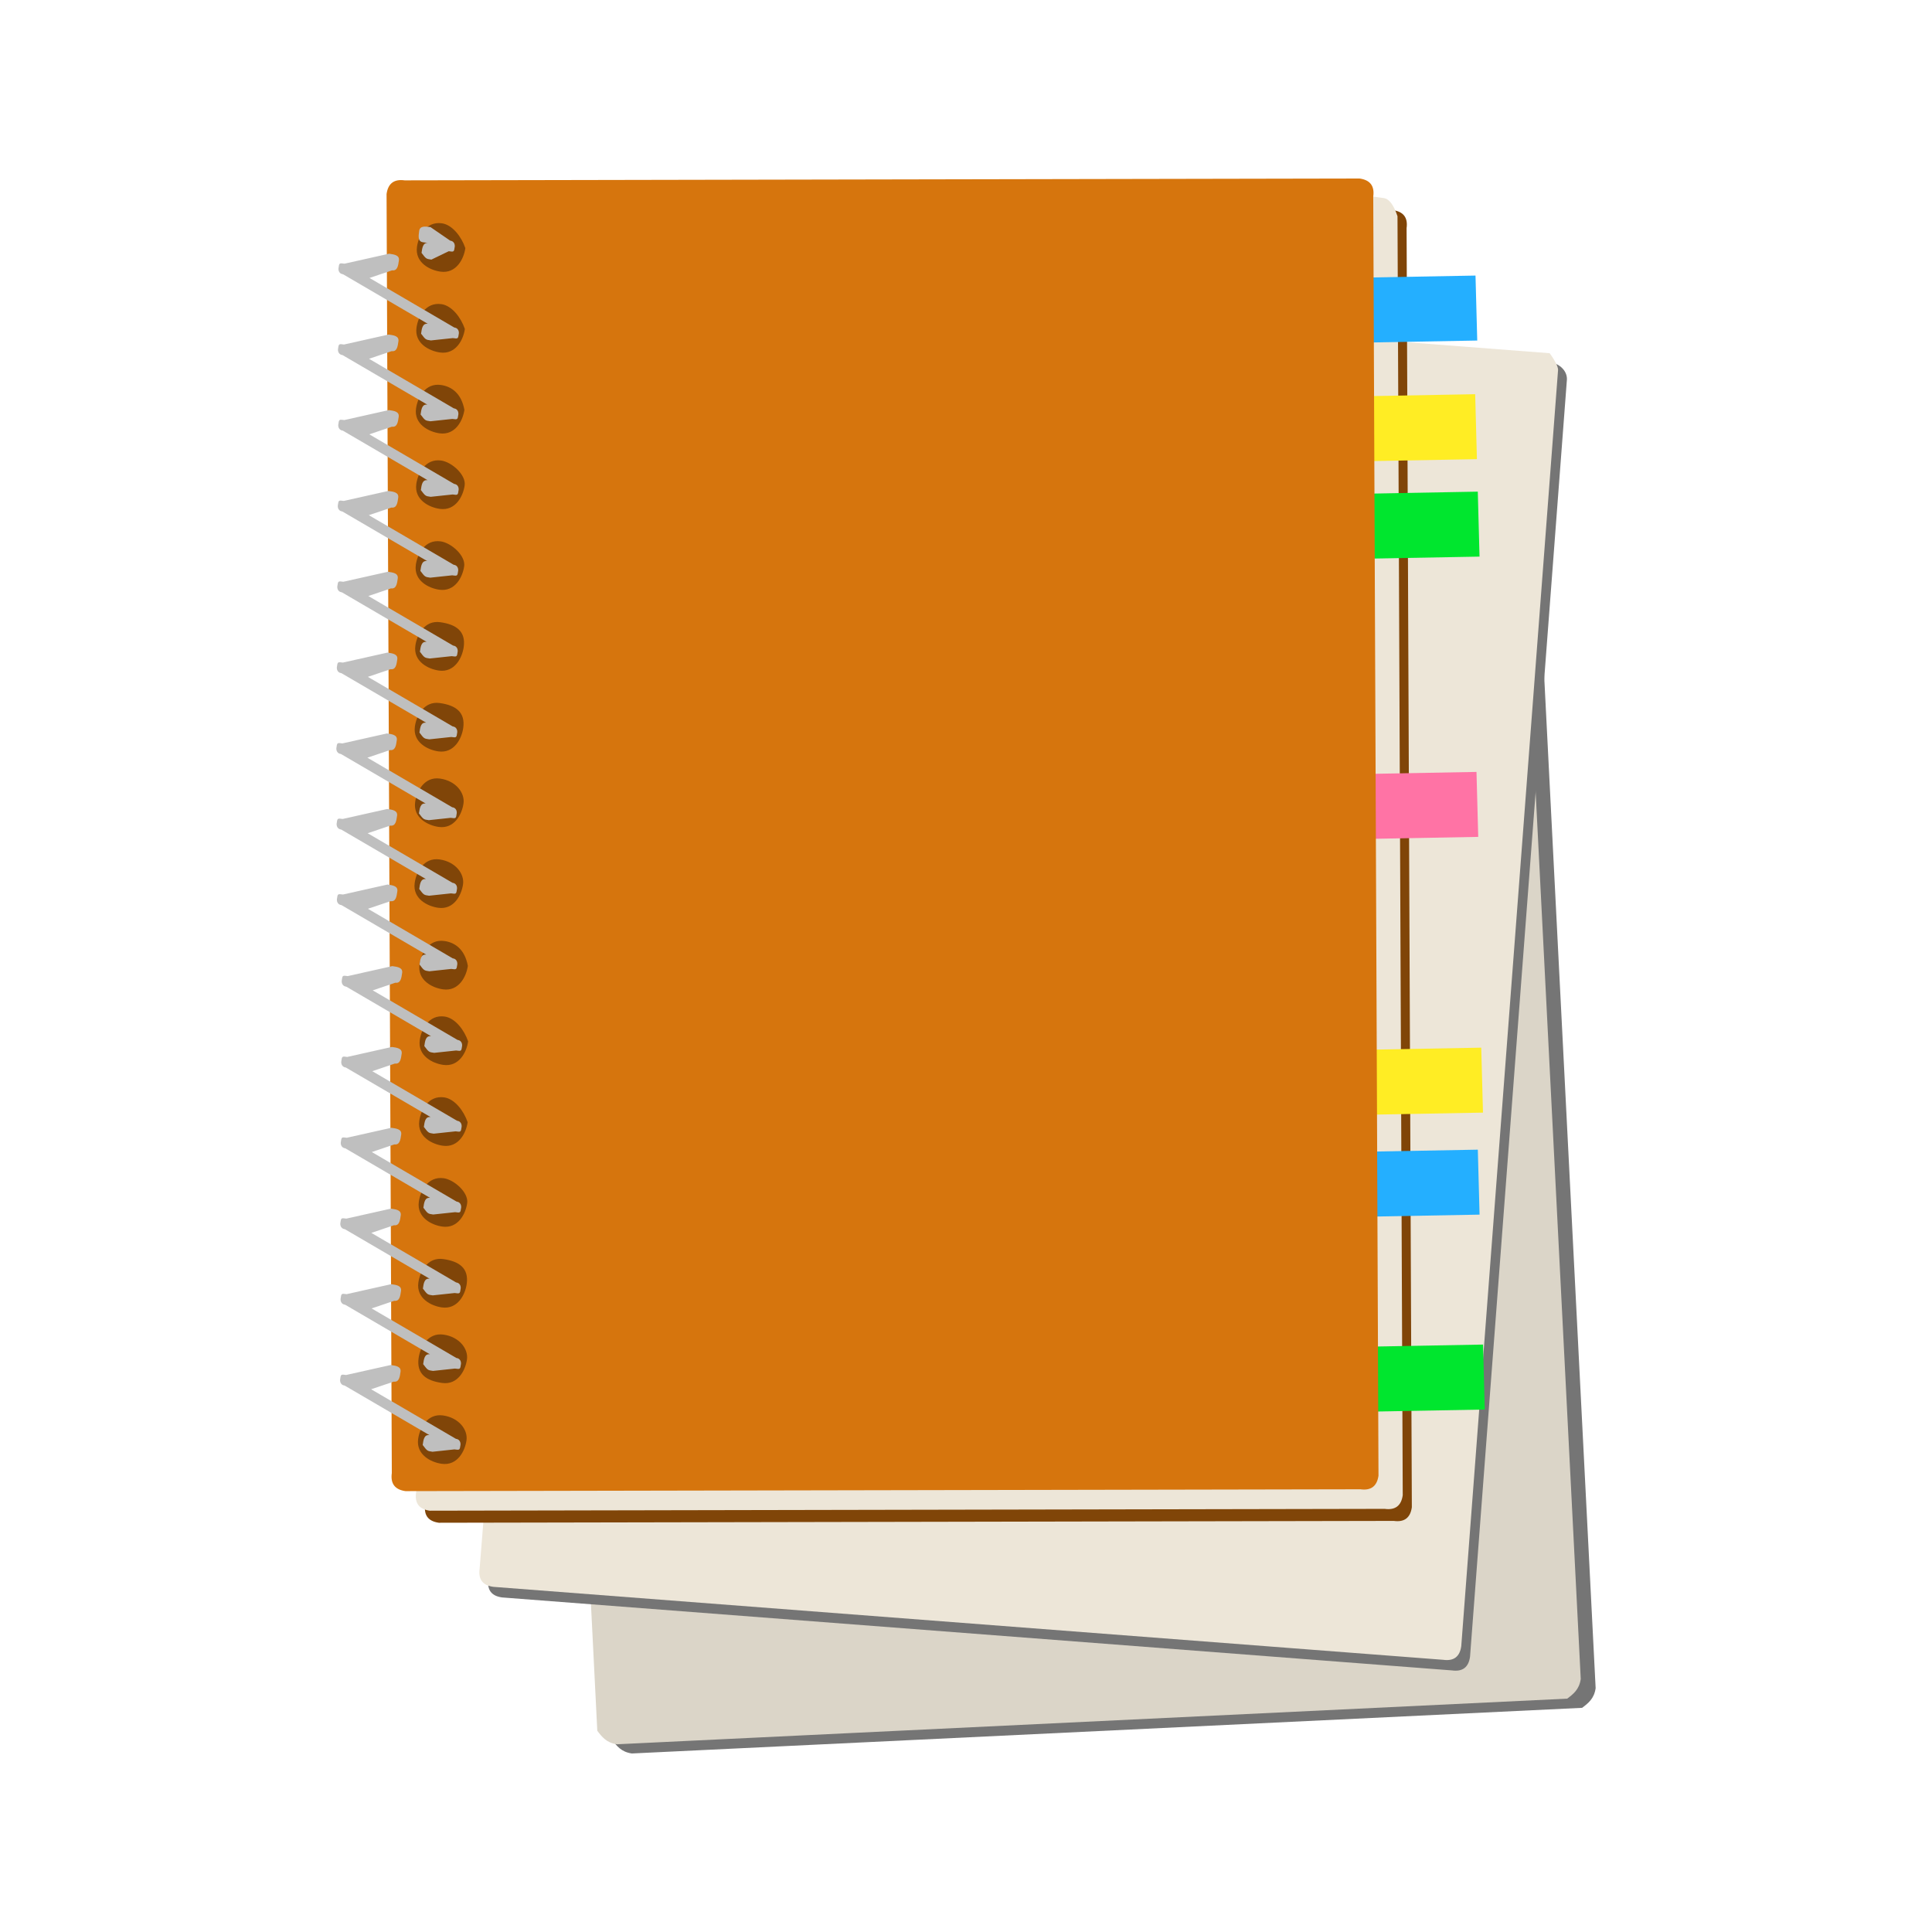
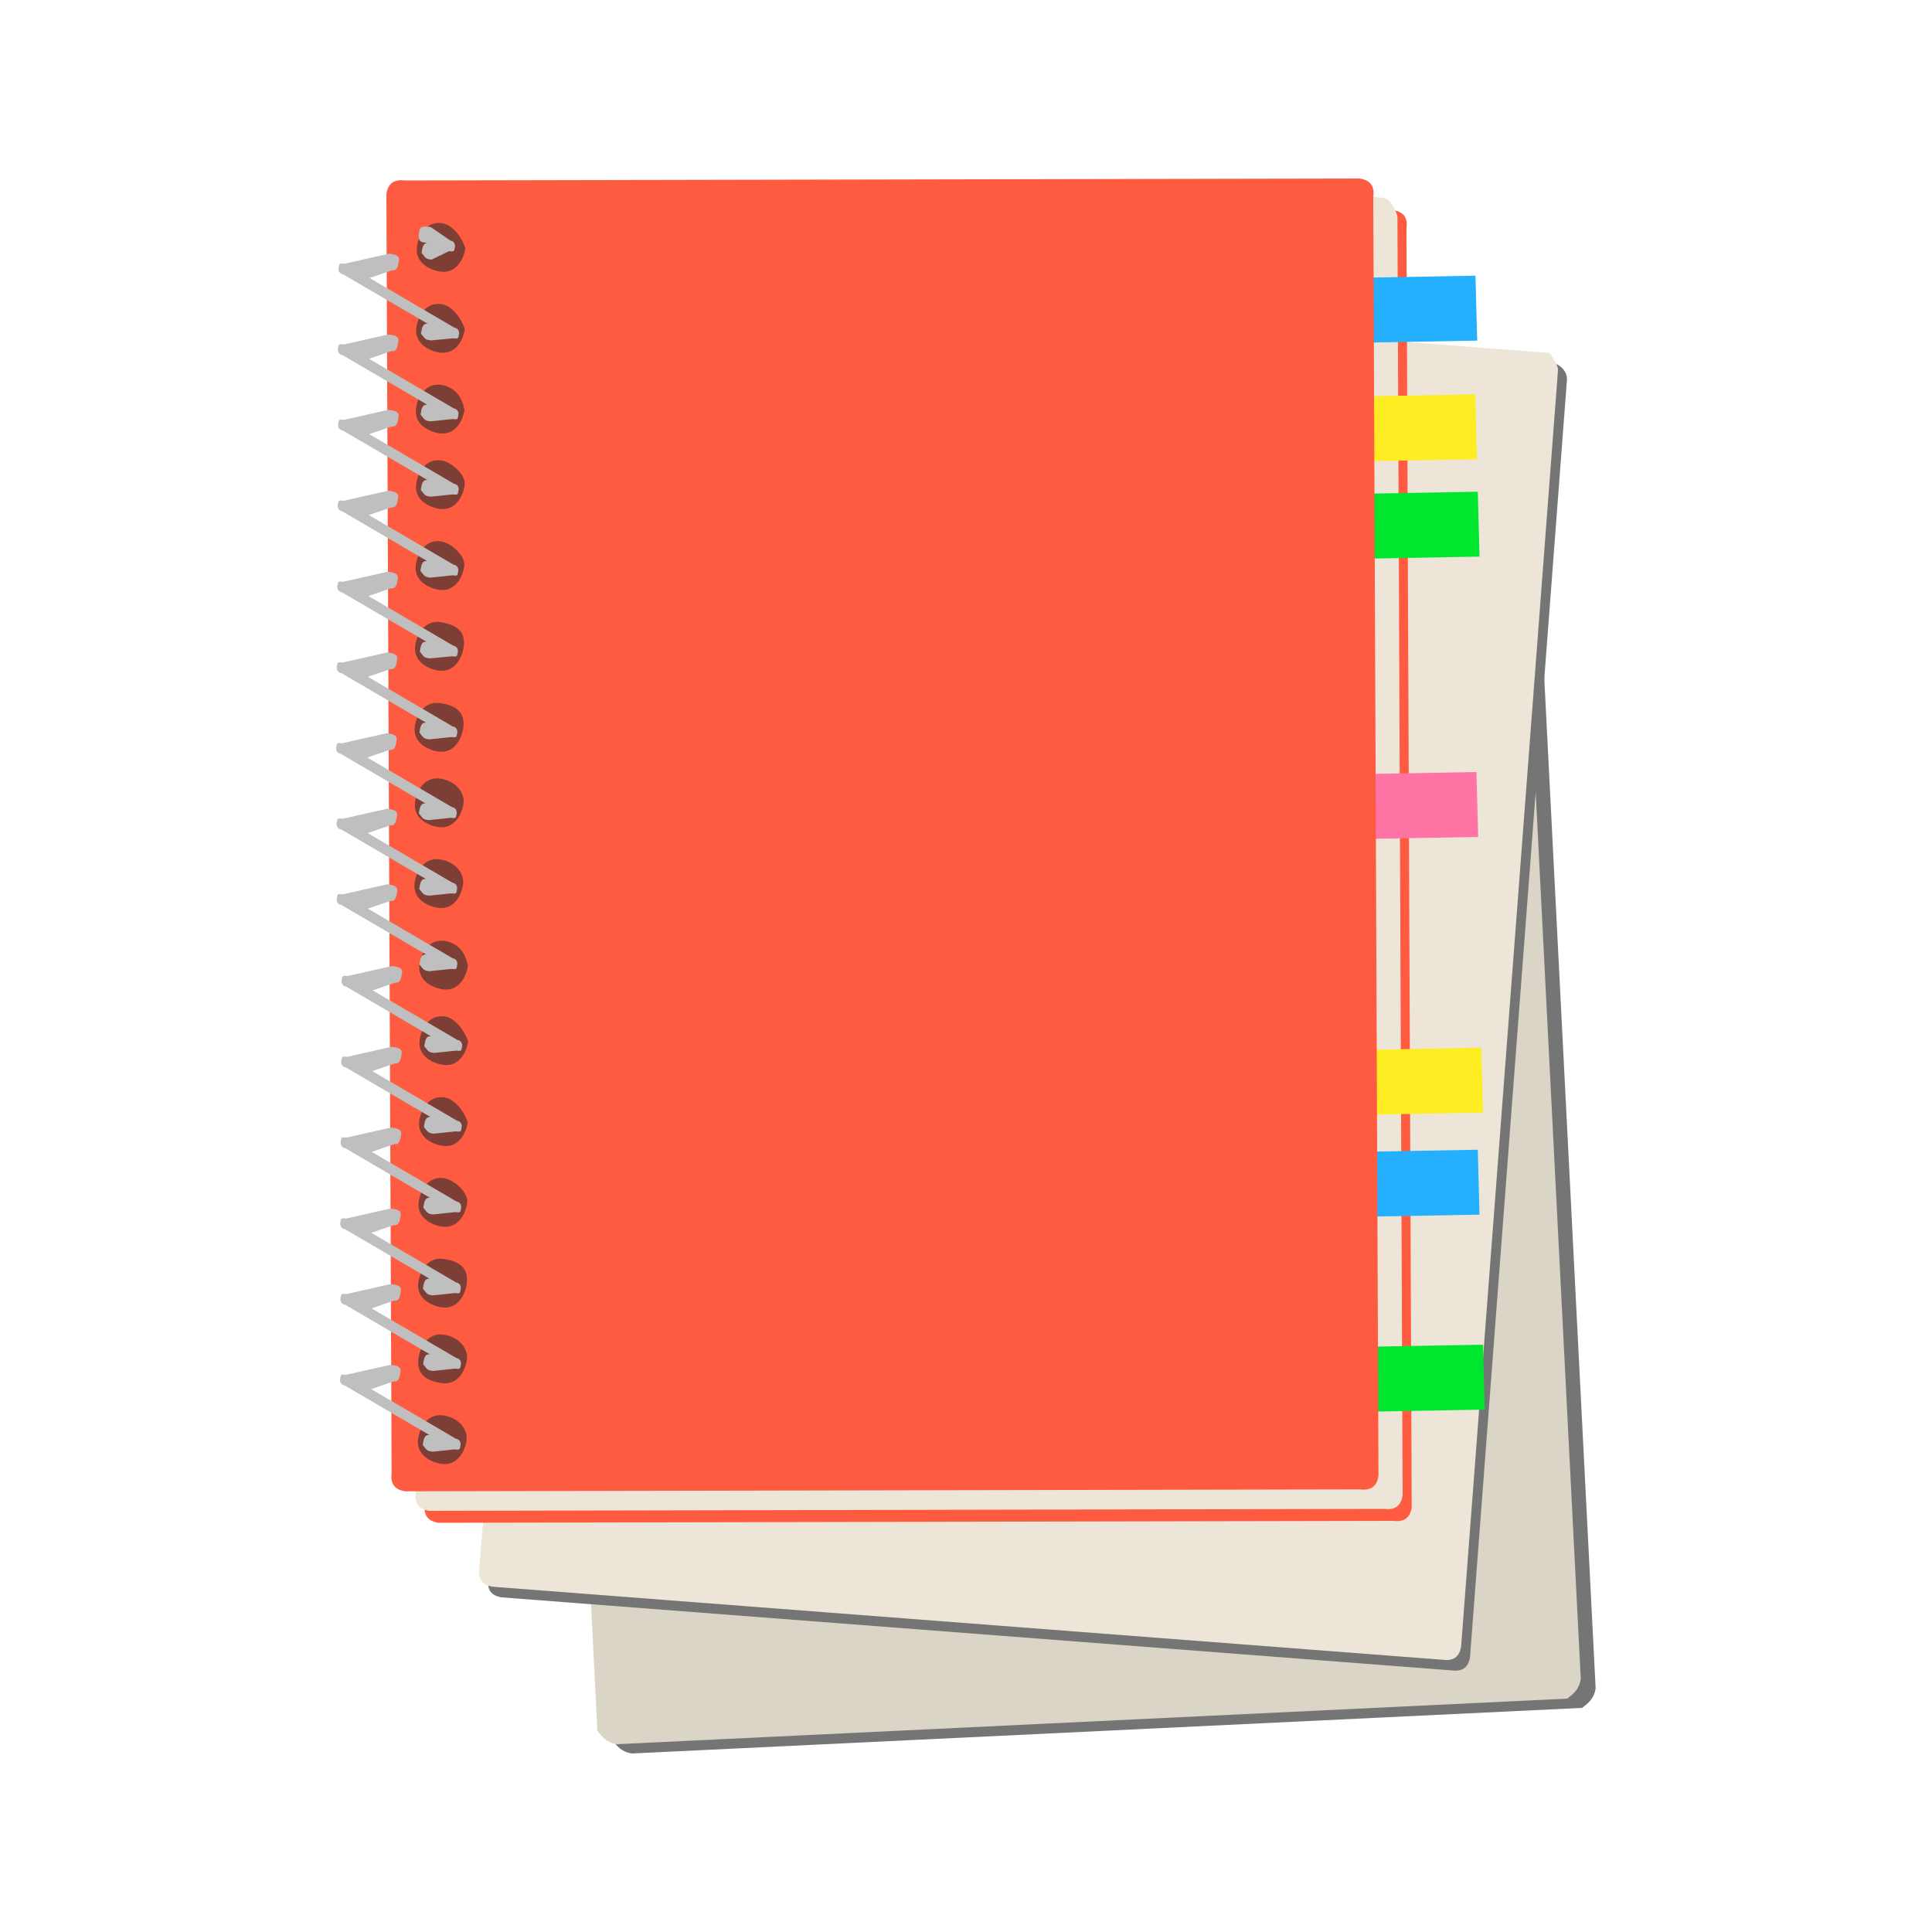
- <svg xmlns="http://www.w3.org/2000/svg" version="1.1" viewBox="0 0 1e3 1e3">
-   <path d="m792.3 213.05 33.602 660.73c-0.763 5.477-3.883 7.834-7.003 10.192l-491.84 23.624c-5.477-0.763-7.834-3.883-10.192-7.003l-33.602-660.73c0.763-5.477 3.883-7.834 7.003-10.192l491.84-23.624c5.859-1.976 10.954 1.526 10.192 7.003" fill="#757575" stroke-width="27.65" />
-   <path d="m784.59 208.29 33.602 660.73c-0.763 5.477-3.883 7.834-7.003 10.192l-491.84 23.624c-5.477-0.763-7.834-3.883-10.192-7.003l-33.221-663.47c0.763-5.477 3.883-7.834 7.003-10.192l491.84-23.624c5.477 0.763 10.573 4.264 9.81 9.742" fill="#dbd5c8" stroke-width="27.65" />
-   <path d="m810.97 197.28-50.081 660.25c-0.763 5.477-3.883 7.834-9.36 7.072l-491.67-37.769c-5.477-0.763-7.834-3.883-7.072-9.36l52.82-659.86c0.763-5.477 3.883-7.834 9.36-7.072l488.93 37.387c2.739 0.381 7.834 3.883 7.072 9.36" fill="#757575" stroke-width="27.65" />
-   <path d="m806.43 191.79-50.081 660.25c-0.763 5.477-3.883 7.834-9.36 7.072l-491.67-37.769c-5.477-0.763-7.834-3.883-7.072-9.36l52.82-659.86c0.763-5.477 3.883-7.834 9.36-7.072l491.67 37.769s4.714 6.24 4.333 8.979" fill="#ede6d8" stroke-width="27.65" />
-   <path d="m728.05 118.13 2.715 662.02c-0.763 5.477-3.883 7.834-9.36 7.072l-494.27 0.953c-5.477-0.763-7.834-3.883-7.072-9.36l1.144-8.216 486.05-2.097c5.477 0.763 8.979-4.333 9.36-7.072l-3.859-653.8 8.216 1.144c5.477 0.763 7.834 3.883 7.072 9.36" fill="#804508" stroke-width="27.65" />
-   <path d="m723.34 111.89 2.715 662.02c-0.763 5.477-3.883 7.834-9.36 7.072l-494.27 0.953c-5.477-0.763-7.834-3.883-7.072-9.36l1.144-8.216 486.05-2.097c5.477 0.763 8.979-4.333 9.36-7.072l-3.859-653.8 8.216 1.144c2.739 0.381 5.096 3.501 7.072 9.36" fill="#ede6d8" stroke-width="27.65" />
-   <path d="m764.62 176.26-106.36 1.938-0.9-33.626 106.36-1.938z" fill="#24afff" stroke-width="27.65" />
-   <path d="m765.82 628.69-106.36 1.938-0.9-33.626 106.36-1.938z" fill="#24afff" stroke-width="27.65" />
-   <path d="m768.52 729.57-106.36 1.938-0.9-33.626 106.36-1.938z" fill="#00e62e" stroke-width="27.65" />
-   <path d="m764.45 237.66-106.36 1.938-0.9-33.626 106.36-1.938z" fill="#ffed24" stroke-width="27.65" />
-   <path d="m767.59 575.89-106.36 1.938-0.9-33.626 106.36-1.938z" fill="#ffed24" stroke-width="27.65" />
-   <path d="m765.8 288.1-106.36 1.938-0.9-33.626 106.36-1.938z" fill="#00e62e" stroke-width="27.65" />
-   <path d="m765.13 433.17-106.36 1.938-0.9-33.626 106.36-1.938z" fill="#ff73a5" stroke-width="27.65" />
-   <path d="m710.79 101.76 2.715 662.02c-0.763 5.477-3.883 7.834-9.36 7.072l-494.27 0.953c-5.477-0.763-7.834-3.883-7.072-9.36l-2.715-662.02c0.763-5.477 3.883-7.834 9.36-7.072l494.27-0.953c5.477 0.763 7.834 3.883 7.072 9.36" fill="#d6750d" stroke-width="27.65" />
-   <path d="m240.86 128.44c-0.763 5.477-4.646 13.312-12.862 12.167-5.477-0.763-13.312-4.646-12.167-12.861 0.763-5.477 4.646-13.312 12.862-12.167 5.477 0.763 10.192 7.003 12.167 12.861" fill="#804508" stroke-width="27.65" />
-   <path d="m240.61 170.28c-0.763 5.477-4.646 13.312-12.862 12.167-5.477-0.763-13.312-4.646-12.167-12.861 0.763-5.477 4.646-13.312 12.862-12.167 5.477 0.763 10.192 7.003 12.167 12.862" fill="#804508" stroke-width="27.65" />
-   <path d="m240.37 212.12c-0.763 5.477-4.646 13.312-12.862 12.167-5.477-0.763-13.312-4.646-12.167-12.861 0.763-5.477 4.646-13.312 12.862-12.167 5.477 0.763 10.573 4.264 12.167 12.861" fill="#804508" stroke-width="27.65" />
-   <path d="m240.51 251.23c-0.763 5.477-4.646 13.312-12.862 12.167-5.477-0.763-13.312-4.646-12.167-12.861 0.763-5.477 4.646-13.312 12.862-12.167 5.477 0.763 12.93 7.384 12.167 12.861" fill="#804508" stroke-width="27.65" />
-   <path d="m240.26 293.07c-0.763 5.477-4.646 13.312-12.862 12.167-5.477-0.763-13.312-4.646-12.167-12.861 0.763-5.477 4.646-13.312 12.862-12.167 5.477 0.763 12.93 7.384 12.167 12.861" fill="#804508" stroke-width="27.65" />
-   <path d="m240.02 334.91c-0.763 5.477-4.646 13.312-12.862 12.167-5.477-0.763-13.312-4.646-12.167-12.861 0.763-5.477 4.646-13.312 12.862-12.167 8.216 1.144 13.312 4.646 12.167 12.861" fill="#804508" stroke-width="27.65" />
-   <path d="m239.77 376.75c-0.763 5.477-4.646 13.312-12.862 12.167-5.477-0.763-13.312-4.646-12.167-12.861 0.763-5.477 4.646-13.312 12.862-12.167s13.312 4.646 12.167 12.861" fill="#804508" stroke-width="27.65" />
-   <path d="m239.91 415.85c-0.763 5.477-4.646 13.312-12.862 12.167-5.477-0.763-13.312-4.646-12.167-12.861 0.763-5.477 4.646-13.312 12.862-12.167 8.216 1.144 12.93 7.384 12.167 12.861" fill="#804508" stroke-width="27.65" />
-   <path d="m239.67 457.7c-0.763 5.477-4.646 13.312-12.862 12.167-5.477-0.763-13.312-4.646-12.167-12.861 0.763-5.477 4.646-13.312 12.862-12.167s12.93 7.384 12.167 12.861" fill="#804508" stroke-width="27.65" />
-   <path d="m242.16 499.92c-0.763 5.477-4.646 13.312-12.862 12.167-5.477-0.763-13.312-4.646-12.167-12.861 0.763-5.477 4.646-13.312 12.862-12.167 5.477 0.763 10.573 4.264 12.167 12.861" fill="#804508" stroke-width="27.65" />
-   <path d="m242.3 539.02c-0.763 5.477-4.646 13.312-12.862 12.167-5.477-0.763-13.312-4.646-12.167-12.861 0.763-5.477 4.646-13.312 12.862-12.167 5.477 0.763 10.192 7.003 12.167 12.861" fill="#804508" stroke-width="27.65" />
-   <path d="m242.05 580.86c-0.763 5.477-4.646 13.312-12.862 12.167-5.477-0.763-13.312-4.646-12.167-12.861 0.763-5.477 4.646-13.312 12.862-12.167 5.477 0.763 10.192 7.003 12.167 12.861" fill="#804508" stroke-width="27.65" />
-   <path d="m241.81 622.71c-0.763 5.477-4.646 13.312-12.862 12.167-5.477-0.763-13.312-4.646-12.167-12.861 0.763-5.477 4.646-13.312 12.862-12.167 5.477 0.763 12.93 7.384 12.167 12.861" fill="#804508" stroke-width="27.65" />
-   <path d="m241.57 664.55c-0.763 5.477-4.646 13.312-12.862 12.167-5.477-0.763-13.312-4.646-12.167-12.861 0.763-5.477 4.646-13.312 12.862-12.167s13.312 4.646 12.167 12.861" fill="#804508" stroke-width="27.65" />
-   <path d="m241.7 703.65c-0.763 5.477-4.646 13.312-12.862 12.167-8.216-1.144-13.312-4.646-12.167-12.861 0.763-5.477 4.646-13.312 12.862-12.167 8.216 1.144 12.93 7.384 12.167 12.861" fill="#804508" stroke-width="27.65" />
-   <path d="m241.46 745.49c-0.763 5.477-4.646 13.312-12.862 12.167-5.477-0.763-13.312-4.646-12.167-12.861 0.763-5.477 4.646-13.312 12.862-12.167s12.93 7.384 12.167 12.861" fill="#804508" stroke-width="27.65" />
-   <path d="m223.88 751.42c-2.739-0.381-2.739-0.381-5.096-3.501 0.381-2.739 0.763-5.477 3.501-5.096l-43.886-25.654c-2.739-0.381-2.357-3.12-2.357-3.12 0.381-2.739 0.381-2.739 3.12-2.357l23.053-5.164c2.739 0.381 5.477 0.763 5.096 3.501-0.381 2.739-0.763 5.477-3.501 5.096l-11.717 3.951 43.886 25.654c2.739 0.381 2.357 3.12 2.357 3.12-0.382 2.739-0.382 2.739-3.12 2.357l-11.336 1.213c2.739 0.381 0 0 0 0" fill="#bfbfbf" stroke-width="27.65" />
-   <path d="m224.13 709.58c-2.739-0.381-2.739-0.381-5.096-3.501 0.382-2.739 0.763-5.477 3.502-5.096l-43.886-25.654c-2.739-0.381-2.357-3.12-2.357-3.12 0.381-2.739 0.381-2.739 3.12-2.357l23.053-5.164c2.739 0.381 5.477 0.763 5.096 3.501s-0.763 5.477-3.502 5.096l-11.717 3.951 43.886 25.654c2.739 0.381 2.357 3.12 2.357 3.12-0.381 2.739-0.381 2.739-3.12 2.357l-11.336 1.213" fill="#bfbfbf" stroke-width="27.65" />
-   <path d="m223.99 670.48c-2.739-0.381-2.739-0.381-5.096-3.501 0.381-2.739 0.763-5.477 3.501-5.096l-43.886-25.654c-2.739-0.381-2.357-3.12-2.357-3.12 0.381-2.739 0.381-2.739 3.12-2.357l23.053-5.164c2.739 0.381 5.477 0.763 5.096 3.501-0.381 2.739-0.763 5.477-3.501 5.096l-11.717 3.951 43.886 25.654c2.739 0.381 2.357 3.12 2.357 3.12-0.382 2.739-0.382 2.739-3.12 2.357l-11.336 1.213" fill="#bfbfbf" stroke-width="27.65" />
-   <path d="m224.23 628.63c-2.739-0.381-2.739-0.381-5.096-3.501 0.382-2.739 0.763-5.477 3.502-5.096l-43.886-25.654c-2.739-0.381-2.357-3.12-2.357-3.12 0.381-2.739 0.381-2.739 3.12-2.357l23.053-5.164c2.739 0.381 5.477 0.763 5.096 3.501-0.381 2.739-0.763 5.477-3.502 5.096l-11.717 3.951 43.886 25.654c2.739 0.381 2.357 3.12 2.357 3.12-0.381 2.739-0.381 2.739-3.12 2.357l-11.336 1.213" fill="#bfbfbf" stroke-width="27.65" />
-   <path d="m224.48 586.79c-2.739-0.381-2.739-0.381-5.096-3.501 0.381-2.739 0.763-5.477 3.501-5.096l-43.886-25.654c-2.739-0.381-2.357-3.12-2.357-3.12 0.381-2.739 0.381-2.739 3.12-2.357l23.053-5.164c2.739 0.381 5.477 0.763 5.096 3.501-0.381 2.739-0.763 5.477-3.501 5.096l-11.717 3.951 43.886 25.654c2.739 0.381 2.357 3.12 2.357 3.12-0.381 2.739-0.381 2.739-3.12 2.357l-11.336 1.213" fill="#bfbfbf" stroke-width="27.65" />
-   <path d="m224.72 544.95c-2.739-0.381-2.739-0.381-5.096-3.501 0.381-2.739 0.763-5.477 3.501-5.096l-43.886-25.654c-2.739-0.381-2.357-3.12-2.357-3.12 0.381-2.739 0.381-2.739 3.12-2.357l23.053-5.164c2.739 0.381 5.477 0.763 5.096 3.501-0.381 2.739-0.763 5.477-3.501 5.096l-11.717 3.951 43.886 25.654c2.739 0.381 2.357 3.12 2.357 3.12-0.381 2.739-0.381 2.739-3.12 2.357l-11.336 1.213" fill="#bfbfbf" stroke-width="27.65" />
-   <path d="m222.23 502.73c-2.739-0.381-2.739-0.381-5.096-3.501 0.382-2.739 0.763-5.477 3.502-5.096l-43.886-25.654c-2.739-0.381-2.357-3.12-2.357-3.12 0.381-2.739 0.381-2.739 3.12-2.357l23.053-5.164c2.739 0.381 5.477 0.763 5.096 3.501-0.381 2.739-0.763 5.477-3.502 5.096l-11.717 3.951 43.886 25.654c2.739 0.381 2.357 3.12 2.357 3.12-0.381 2.739-0.381 2.739-3.12 2.357l-11.336 1.213c2.739 0.381 2.739 0.381 0 0" fill="#bfbfbf" stroke-width="27.65" />
-   <path d="m222.09 463.62c-2.739-0.381-2.739-0.381-5.096-3.501 0.381-2.739 0.763-5.477 3.501-5.096l-43.886-25.654c-2.739-0.381-2.357-3.12-2.357-3.12 0.381-2.739 0.381-2.739 3.12-2.357l23.053-5.164c2.739 0.381 5.477 0.763 5.096 3.501-0.381 2.739-0.763 5.477-3.501 5.096l-11.717 3.951 43.886 25.654c2.739 0.381 2.357 3.12 2.357 3.12-0.382 2.739-0.382 2.739-3.12 2.357l-11.336 1.213c2.739 0.381 2.739 0.381 0 0" fill="#bfbfbf" stroke-width="27.65" />
-   <path d="m221.95 424.52c-2.739-0.381-2.739-0.381-5.096-3.501 0.381-2.739 0.763-5.477 3.502-5.096l-43.886-25.654c-2.739-0.381-2.357-3.12-2.357-3.12 0.381-2.739 0.381-2.739 3.12-2.357l23.053-5.164c2.739 0.381 5.477 0.763 5.096 3.501-0.382 2.739-0.763 5.477-3.502 5.096l-11.717 3.951 43.886 25.654c2.739 0.381 2.357 3.12 2.357 3.12-0.381 2.739-0.381 2.739-3.12 2.357l-11.336 1.213c2.739 0.381 0 0 0 0" fill="#bfbfbf" stroke-width="27.65" />
-   <path d="m222.2 382.68c-2.739-0.381-2.739-0.381-5.096-3.501 0.381-2.739 0.763-5.477 3.501-5.096l-43.886-25.654c-2.739-0.381-2.357-3.12-2.357-3.12 0.381-2.739 0.381-2.739 3.12-2.357l23.053-5.164c2.739 0.381 5.477 0.763 5.096 3.501-0.381 2.739-0.763 5.477-3.501 5.096l-11.717 3.951 43.886 25.654c2.739 0.381 2.357 3.12 2.357 3.12-0.382 2.739-0.382 2.739-3.12 2.357l-11.336 1.213" fill="#bfbfbf" stroke-width="27.65" />
-   <path d="m222.44 340.84c-2.739-0.381-2.739-0.381-5.096-3.501 0.382-2.739 0.763-5.477 3.502-5.096l-43.886-25.654c-2.739-0.381-2.357-3.12-2.357-3.12 0.381-2.739 0.381-2.739 3.12-2.357l23.053-5.164c2.739 0.381 5.477 0.763 5.096 3.501-0.381 2.739-0.763 5.477-3.502 5.096l-11.717 3.951 43.886 25.654c2.739 0.381 2.357 3.12 2.357 3.12-0.381 2.739-0.381 2.739-3.12 2.357l-11.336 1.213" fill="#bfbfbf" stroke-width="27.65" />
-   <path d="m222.69 299c-2.739-0.381-2.739-0.381-5.096-3.501 0.381-2.739 0.763-5.477 3.501-5.096l-43.886-25.654c-2.739-0.381-2.357-3.12-2.357-3.12 0.381-2.739 0.381-2.739 3.12-2.357l23.053-5.164c2.739 0.381 5.477 0.763 5.096 3.501-0.381 2.739-0.763 5.477-3.501 5.096l-11.717 3.951 43.886 25.654c2.739 0.381 2.357 3.12 2.357 3.12-0.381 2.739-0.381 2.739-3.12 2.357l-11.336 1.213" fill="#bfbfbf" stroke-width="27.65" />
-   <path d="m222.93 257.15c-2.739-0.381-2.739-0.381-5.096-3.501 0.381-2.739 0.763-5.477 3.501-5.096l-43.886-25.654c-2.739-0.381-2.357-3.12-2.357-3.12 0.381-2.739 0.381-2.739 3.12-2.357l23.053-5.164c2.739 0.381 5.477 0.763 5.096 3.501-0.381 2.739-0.763 5.477-3.501 5.096l-11.717 3.951 43.886 25.654c2.739 0.381 2.357 3.12 2.357 3.12-0.381 2.739-0.381 2.739-3.12 2.357l-11.336 1.213" fill="#bfbfbf" stroke-width="27.65" />
-   <path d="m222.79 218.05c-2.739-0.381-2.739-0.381-5.096-3.501 0.381-2.739 0.763-5.477 3.501-5.096l-43.886-25.654c-2.739-0.381-2.357-3.12-2.357-3.12 0.381-2.739 0.381-2.739 3.12-2.357l23.053-5.164c2.739 0.381 5.477 0.763 5.096 3.501-0.381 2.739-0.763 5.477-3.501 5.096l-11.717 3.951 43.886 25.654c2.739 0.381 2.357 3.12 2.357 3.12-0.381 2.739-0.381 2.739-3.12 2.357l-11.336 1.213" fill="#bfbfbf" stroke-width="27.65" />
-   <path d="m223.04 176.21c-2.739-0.381-2.739-0.381-5.096-3.501 0.381-2.739 0.763-5.477 3.501-5.096l-43.886-25.654c-2.739-0.381-2.357-3.12-2.357-3.12 0.381-2.739 0.381-2.739 3.12-2.357l23.053-5.164c2.739 0.381 5.477 0.763 5.096 3.501s-0.763 5.477-3.501 5.096l-11.717 3.951 43.886 25.654c2.739 0.381 2.357 3.12 2.357 3.12-0.381 2.739-0.381 2.739-3.12 2.357l-11.336 1.213" fill="#bfbfbf" stroke-width="27.65" />
-   <path d="m223.28 134.37c-2.739-0.381-2.739-0.381-5.096-3.501 0.382-2.739 0.763-5.477 3.502-5.096l-2.739-0.381c-2.739-0.381-2.357-3.12-1.976-5.859 0.382-2.739 3.12-2.357 5.859-1.976l10.192 7.003c2.739 0.381 2.357 3.12 2.357 3.12-0.381 2.739-0.381 2.739-3.12 2.357l-8.979 4.333" fill="#bfbfbf" stroke-width="27.65" />
+ <svg xmlns="http://www.w3.org/2000/svg" version="1.1" id="Layer_1" x="0px" y="0px" viewBox="0 0 1000 1000" style="enable-background:new 0 0 1000 1000;" xml:space="preserve">
+   <style type="text/css">
+ 	.st0{fill:#757575;}
+ 	.st1{fill:#DBD5C8;}
+ 	.st2{fill:#EDE6D8;}
+ 	.st3{fill:#FF5B40;}
+ 	.st4{fill:#24AFFF;}
+ 	.st5{fill:#00E62E;}
+ 	.st6{fill:#FFED24;}
+ 	.st7{fill:#FF73A5;}
+ 	.st8{fill:#7D3E35;}
+ 	.st9{fill:#BFBFBF;}
+ </style>
+   <path class="st0" d="M792.3,213.1l33.6,660.7c-0.8,5.5-3.9,7.8-7,10.2l-491.8,23.6c-5.5-0.8-7.8-3.9-10.2-7l-33.6-660.7  c0.8-5.5,3.9-7.8,7-10.2L782.1,206C788,204.1,793.1,207.6,792.3,213.1" />
+   <path class="st1" d="M784.6,208.3L818.2,869c-0.8,5.5-3.9,7.8-7,10.2l-491.8,23.6c-5.5-0.8-7.8-3.9-10.2-7l-33.2-663.5  c0.8-5.5,3.9-7.8,7-10.2l491.8-23.6C780.3,199.3,785.4,202.8,784.6,208.3" />
+   <path class="st0" d="M811,197.3l-50.1,660.2c-0.8,5.5-3.9,7.8-9.4,7.1l-491.7-37.8c-5.5-0.8-7.8-3.9-7.1-9.4l52.8-659.9  c0.8-5.5,3.9-7.8,9.4-7.1l488.9,37.4C806.6,188.3,811.7,191.8,811,197.3" />
+   <path class="st2" d="M806.4,191.8L756.3,852c-0.8,5.5-3.9,7.8-9.4,7.1l-491.7-37.8c-5.5-0.8-7.8-3.9-7.1-9.4l52.8-659.9  c0.8-5.5,3.9-7.8,9.4-7.1l491.7,37.8C802.1,182.8,806.8,189.1,806.4,191.8" />
+   <path class="st3" d="M728,118.1l2.7,662c-0.8,5.5-3.9,7.8-9.4,7.1l-494.3,1c-5.5-0.8-7.8-3.9-7.1-9.4l1.1-8.2l486-2.1  c5.5,0.8,9-4.3,9.4-7.1l-3.9-653.8l8.2,1.1C726.5,109.5,728.8,112.7,728,118.1" />
+   <path class="st2" d="M723.3,111.9l2.7,662c-0.8,5.5-3.9,7.8-9.4,7.1l-494.3,1c-5.5-0.8-7.8-3.9-7.1-9.4l1.1-8.2l486-2.1  c5.5,0.8,9-4.3,9.4-7.1L708,101.4l8.2,1.1C719,102.9,721.4,106,723.3,111.9" />
+   <path class="st4" d="M764.6,176.3l-106.4,1.9l-0.9-33.6l106.4-1.9L764.6,176.3z" />
+   <path class="st4" d="M765.8,628.7l-106.4,1.9l-0.9-33.6l106.4-1.9L765.8,628.7z" />
+   <path class="st5" d="M768.5,729.6l-106.4,1.9l-0.9-33.6l106.4-1.9L768.5,729.6z" />
+   <path class="st6" d="M764.5,237.7l-106.4,1.9l-0.9-33.6l106.4-1.9L764.5,237.7z" />
+   <path class="st6" d="M767.6,575.9l-106.4,1.9l-0.9-33.6l106.4-1.9L767.6,575.9z" />
+   <path class="st5" d="M765.8,288.1L659.4,290l-0.9-33.6l106.4-1.9L765.8,288.1z" />
+   <path class="st7" d="M765.1,433.2l-106.4,1.9l-0.9-33.6l106.4-1.9L765.1,433.2z" />
+   <path class="st3" d="M710.8,101.8l2.7,662c-0.8,5.5-3.9,7.8-9.4,7.1l-494.3,1c-5.5-0.8-7.8-3.9-7.1-9.4l-2.7-662  c0.8-5.5,3.9-7.8,9.4-7.1l494.3-1C709.2,93.2,711.6,96.3,710.8,101.8" />
+   <path class="st8" d="M240.9,128.4c-0.8,5.5-4.6,13.3-12.9,12.2c-5.5-0.8-13.3-4.6-12.2-12.9c0.8-5.5,4.6-13.3,12.9-12.2  C234.2,116.3,238.9,122.6,240.9,128.4" />
+   <path class="st8" d="M240.6,170.3c-0.8,5.5-4.6,13.3-12.9,12.2c-5.5-0.8-13.3-4.6-12.2-12.9c0.8-5.5,4.6-13.3,12.9-12.2  C233.9,158.2,238.6,164.4,240.6,170.3" />
+   <path class="st8" d="M240.4,212.1c-0.8,5.5-4.6,13.3-12.9,12.2c-5.5-0.8-13.3-4.6-12.2-12.9c0.8-5.5,4.6-13.3,12.9-12.2  C233.7,200,238.8,203.5,240.4,212.1" />
+   <path class="st8" d="M240.5,251.2c-0.8,5.5-4.6,13.3-12.9,12.2c-5.5-0.8-13.3-4.6-12.2-12.9c0.8-5.5,4.6-13.3,12.9-12.2  C233.8,239.1,241.3,245.8,240.5,251.2" />
+   <path class="st8" d="M240.3,293.1c-0.8,5.5-4.6,13.3-12.9,12.2c-5.5-0.8-13.3-4.6-12.2-12.9c0.8-5.5,4.6-13.3,12.9-12.2  C233.6,281,241,287.6,240.3,293.1" />
+   <path class="st8" d="M240,334.9c-0.8,5.5-4.6,13.3-12.9,12.2c-5.5-0.8-13.3-4.6-12.2-12.9c0.8-5.5,4.6-13.3,12.9-12.2  C236.1,323.2,241.2,326.7,240,334.9" />
+   <path class="st8" d="M239.8,376.8c-0.8,5.5-4.6,13.3-12.9,12.2c-5.5-0.8-13.3-4.6-12.2-12.9c0.8-5.5,4.6-13.3,12.9-12.2  S240.9,368.5,239.8,376.8" />
+   <path class="st8" d="M239.9,415.9c-0.8,5.5-4.6,13.3-12.9,12.2c-5.5-0.8-13.3-4.6-12.2-12.9c0.8-5.5,4.6-13.3,12.9-12.2  C236,404.1,240.7,410.4,239.9,415.9" />
+   <path class="st8" d="M239.7,457.7c-0.8,5.5-4.6,13.3-12.9,12.2c-5.5-0.8-13.3-4.6-12.2-12.9c0.8-5.5,4.6-13.3,12.9-12.2  S240.4,452.2,239.7,457.7" />
+   <path class="st8" d="M242.2,499.9c-0.8,5.5-4.6,13.3-12.9,12.2c-5.5-0.8-13.3-4.6-12.2-12.9c0.8-5.5,4.6-13.3,12.9-12.2  C235.5,487.8,240.6,491.3,242.2,499.9" />
+   <path class="st8" d="M242.3,539c-0.8,5.5-4.6,13.3-12.9,12.2c-5.5-0.8-13.3-4.6-12.2-12.9c0.8-5.5,4.6-13.3,12.9-12.2  C235.6,526.9,240.3,533.2,242.3,539" />
+   <path class="st8" d="M242.1,580.9c-0.8,5.5-4.6,13.3-12.9,12.2c-5.5-0.8-13.3-4.6-12.2-12.9c0.8-5.5,4.6-13.3,12.9-12.2  C235.4,568.8,240.1,575,242.1,580.9" />
+   <path class="st8" d="M241.8,622.7c-0.8,5.5-4.6,13.3-12.9,12.2c-5.5-0.8-13.3-4.6-12.2-12.9c0.8-5.5,4.6-13.3,12.9-12.2  C235.1,610.6,242.6,617.2,241.8,622.7" />
+   <path class="st8" d="M241.6,664.5c-0.8,5.5-4.6,13.3-12.9,12.2c-5.5-0.8-13.3-4.6-12.2-12.9c0.8-5.5,4.6-13.3,12.9-12.2  S242.7,656.3,241.6,664.5" />
+   <path class="st8" d="M241.7,703.7c-0.8,5.5-4.6,13.3-12.9,12.2c-8.2-1.1-13.3-4.6-12.2-12.9c0.8-5.5,4.6-13.3,12.9-12.2  C237.7,691.9,242.5,698.2,241.7,703.7" />
+   <path class="st8" d="M241.5,745.5c-0.8,5.5-4.6,13.3-12.9,12.2c-5.5-0.8-13.3-4.6-12.2-12.9c0.8-5.5,4.6-13.3,12.9-12.2  S242.2,740,241.5,745.5" />
+   <path class="st9" d="M223.9,751.4c-2.7-0.4-2.7-0.4-5.1-3.5c0.4-2.7,0.8-5.5,3.5-5.1l-43.9-25.7c-2.7-0.4-2.4-3.1-2.4-3.1  c0.4-2.7,0.4-2.7,3.1-2.4l23.1-5.2c2.7,0.4,5.5,0.8,5.1,3.5s-0.8,5.5-3.5,5.1l-11.7,4l43.9,25.7c2.7,0.4,2.4,3.1,2.4,3.1  c-0.4,2.7-0.4,2.7-3.1,2.4L223.9,751.4C226.6,751.8,223.9,751.4,223.9,751.4" />
+   <path class="st9" d="M224.1,709.6c-2.7-0.4-2.7-0.4-5.1-3.5c0.4-2.7,0.8-5.5,3.5-5.1l-43.9-25.7c-2.7-0.4-2.4-3.1-2.4-3.1  c0.4-2.7,0.4-2.7,3.1-2.4l23.1-5.2c2.7,0.4,5.5,0.8,5.1,3.5s-0.8,5.5-3.5,5.1l-11.7,4l43.9,25.7c2.7,0.4,2.4,3.1,2.4,3.1  c-0.4,2.7-0.4,2.7-3.1,2.4L224.1,709.6" />
+   <path class="st9" d="M224,670.5c-2.7-0.4-2.7-0.4-5.1-3.5c0.4-2.7,0.8-5.5,3.5-5.1l-43.9-25.7c-2.7-0.4-2.4-3.1-2.4-3.1  c0.4-2.7,0.4-2.7,3.1-2.4l23.1-5.2c2.7,0.4,5.5,0.8,5.1,3.5c-0.4,2.7-0.8,5.5-3.5,5.1l-11.7,4l43.9,25.7c2.7,0.4,2.4,3.1,2.4,3.1  c-0.4,2.7-0.4,2.7-3.1,2.4L224,670.5" />
+   <path class="st9" d="M224.2,628.6c-2.7-0.4-2.7-0.4-5.1-3.5c0.4-2.7,0.8-5.5,3.5-5.1l-43.9-25.7c-2.7-0.4-2.4-3.1-2.4-3.1  c0.4-2.7,0.4-2.7,3.1-2.4l23.1-5.2c2.7,0.4,5.5,0.8,5.1,3.5c-0.4,2.7-0.8,5.5-3.5,5.1l-11.7,4l43.9,25.7c2.7,0.4,2.4,3.1,2.4,3.1  c-0.4,2.7-0.4,2.7-3.1,2.4L224.2,628.6" />
+   <path class="st9" d="M224.5,586.8c-2.7-0.4-2.7-0.4-5.1-3.5c0.4-2.7,0.8-5.5,3.5-5.1L179,552.5c-2.7-0.4-2.4-3.1-2.4-3.1  c0.4-2.7,0.4-2.7,3.1-2.4l23.1-5.2c2.7,0.4,5.5,0.8,5.1,3.5c-0.4,2.7-0.8,5.5-3.5,5.1l-11.7,4l43.9,25.7c2.7,0.4,2.4,3.1,2.4,3.1  c-0.4,2.7-0.4,2.7-3.1,2.4L224.5,586.8" />
+   <path class="st9" d="M224.7,545c-2.7-0.4-2.7-0.4-5.1-3.5c0.4-2.7,0.8-5.5,3.5-5.1l-43.9-25.7c-2.7-0.4-2.4-3.1-2.4-3.1  c0.4-2.7,0.4-2.7,3.1-2.4l23.1-5.2c2.7,0.4,5.5,0.8,5.1,3.5c-0.4,2.7-0.8,5.5-3.5,5.1l-11.7,4l43.9,25.7c2.7,0.4,2.4,3.1,2.4,3.1  c-0.4,2.7-0.4,2.7-3.1,2.4L224.7,545" />
+   <path class="st9" d="M222.2,502.7c-2.7-0.4-2.7-0.4-5.1-3.5c0.4-2.7,0.8-5.5,3.5-5.1l-43.9-25.7c-2.7-0.4-2.4-3.1-2.4-3.1  c0.4-2.7,0.4-2.7,3.1-2.4l23.1-5.2c2.7,0.4,5.5,0.8,5.1,3.5c-0.4,2.7-0.8,5.5-3.5,5.1l-11.7,4l43.9,25.7c2.7,0.4,2.4,3.1,2.4,3.1  c-0.4,2.7-0.4,2.7-3.1,2.4L222.2,502.7C225,503.1,225,503.1,222.2,502.7" />
+   <path class="st9" d="M222.1,463.6c-2.7-0.4-2.7-0.4-5.1-3.5c0.4-2.7,0.8-5.5,3.5-5.1l-43.9-25.7c-2.7-0.4-2.4-3.1-2.4-3.1  c0.4-2.7,0.4-2.7,3.1-2.4l23.1-5.2c2.7,0.4,5.5,0.8,5.1,3.5c-0.4,2.7-0.8,5.5-3.5,5.1l-11.7,4l43.9,25.7c2.7,0.4,2.4,3.1,2.4,3.1  c-0.4,2.7-0.4,2.7-3.1,2.4L222.1,463.6C224.8,464,224.8,464,222.1,463.6" />
+   <path class="st9" d="M221.9,424.5c-2.7-0.4-2.7-0.4-5.1-3.5c0.4-2.7,0.8-5.5,3.5-5.1l-43.9-25.7c-2.7-0.4-2.4-3.1-2.4-3.1  c0.4-2.7,0.4-2.7,3.1-2.4l23.1-5.2c2.7,0.4,5.5,0.8,5.1,3.5c-0.4,2.7-0.8,5.5-3.5,5.1l-11.7,4l43.9,25.7c2.7,0.4,2.4,3.1,2.4,3.1  c-0.4,2.7-0.4,2.7-3.1,2.4L221.9,424.5C224.7,424.9,221.9,424.5,221.9,424.5" />
+   <path class="st9" d="M222.2,382.7c-2.7-0.4-2.7-0.4-5.1-3.5c0.4-2.7,0.8-5.5,3.5-5.1l-43.9-25.7c-2.7-0.4-2.4-3.1-2.4-3.1  c0.4-2.7,0.4-2.7,3.1-2.4l23.1-5.2c2.7,0.4,5.5,0.8,5.1,3.5c-0.4,2.7-0.8,5.5-3.5,5.1l-11.7,4l43.9,25.7c2.7,0.4,2.4,3.1,2.4,3.1  c-0.4,2.7-0.4,2.7-3.1,2.4L222.2,382.7" />
+   <path class="st9" d="M222.4,340.8c-2.7-0.4-2.7-0.4-5.1-3.5c0.4-2.7,0.8-5.5,3.5-5.1L177,306.6c-2.7-0.4-2.4-3.1-2.4-3.1  c0.4-2.7,0.4-2.7,3.1-2.4l23.1-5.2c2.7,0.4,5.5,0.8,5.1,3.5c-0.4,2.7-0.8,5.5-3.5,5.1l-11.7,4l43.9,25.7c2.7,0.4,2.4,3.1,2.4,3.1  c-0.4,2.7-0.4,2.7-3.1,2.4L222.4,340.8" />
+   <path class="st9" d="M222.7,299c-2.7-0.4-2.7-0.4-5.1-3.5c0.4-2.7,0.8-5.5,3.5-5.1l-43.9-25.7c-2.7-0.4-2.4-3.1-2.4-3.1  c0.4-2.7,0.4-2.7,3.1-2.4l23.1-5.2c2.7,0.4,5.5,0.8,5.1,3.5c-0.4,2.7-0.8,5.5-3.5,5.1l-11.7,4l43.9,25.7c2.7,0.4,2.4,3.1,2.4,3.1  c-0.4,2.7-0.4,2.7-3.1,2.4L222.7,299" />
+   <path class="st9" d="M222.9,257.1c-2.7-0.4-2.7-0.4-5.1-3.5c0.4-2.7,0.8-5.5,3.5-5.1l-43.9-25.7c-2.7-0.4-2.4-3.1-2.4-3.1  c0.4-2.7,0.4-2.7,3.1-2.4l23.1-5.2c2.7,0.4,5.5,0.8,5.1,3.5c-0.4,2.7-0.8,5.5-3.5,5.1l-11.7,4l43.9,25.7c2.7,0.4,2.4,3.1,2.4,3.1  c-0.4,2.7-0.4,2.7-3.1,2.4L222.9,257.1" />
+   <path class="st9" d="M222.8,218.1c-2.7-0.4-2.7-0.4-5.1-3.5c0.4-2.7,0.8-5.5,3.5-5.1l-43.9-25.7c-2.7-0.4-2.4-3.1-2.4-3.1  c0.4-2.7,0.4-2.7,3.1-2.4l23.1-5.2c2.7,0.4,5.5,0.8,5.1,3.5c-0.4,2.7-0.8,5.5-3.5,5.1l-11.7,4l43.9,25.7c2.7,0.4,2.4,3.1,2.4,3.1  c-0.4,2.7-0.4,2.7-3.1,2.4L222.8,218.1" />
+   <path class="st9" d="M223,176.2c-2.7-0.4-2.7-0.4-5.1-3.5c0.4-2.7,0.8-5.5,3.5-5.1L177.6,142c-2.7-0.4-2.4-3.1-2.4-3.1  c0.4-2.7,0.4-2.7,3.1-2.4l23.1-5.2c2.7,0.4,5.5,0.8,5.1,3.5s-0.8,5.5-3.5,5.1l-11.7,4l43.9,25.7c2.7,0.4,2.4,3.1,2.4,3.1  c-0.4,2.7-0.4,2.7-3.1,2.4L223,176.2" />
+   <path class="st9" d="M223.3,134.4c-2.7-0.4-2.7-0.4-5.1-3.5c0.4-2.7,0.8-5.5,3.5-5.1l-2.7-0.4c-2.7-0.4-2.4-3.1-2-5.9  c0.4-2.7,3.1-2.4,5.9-2l10.2,7c2.7,0.4,2.4,3.1,2.4,3.1c-0.4,2.7-0.4,2.7-3.1,2.4L223.3,134.4" />
</svg>
